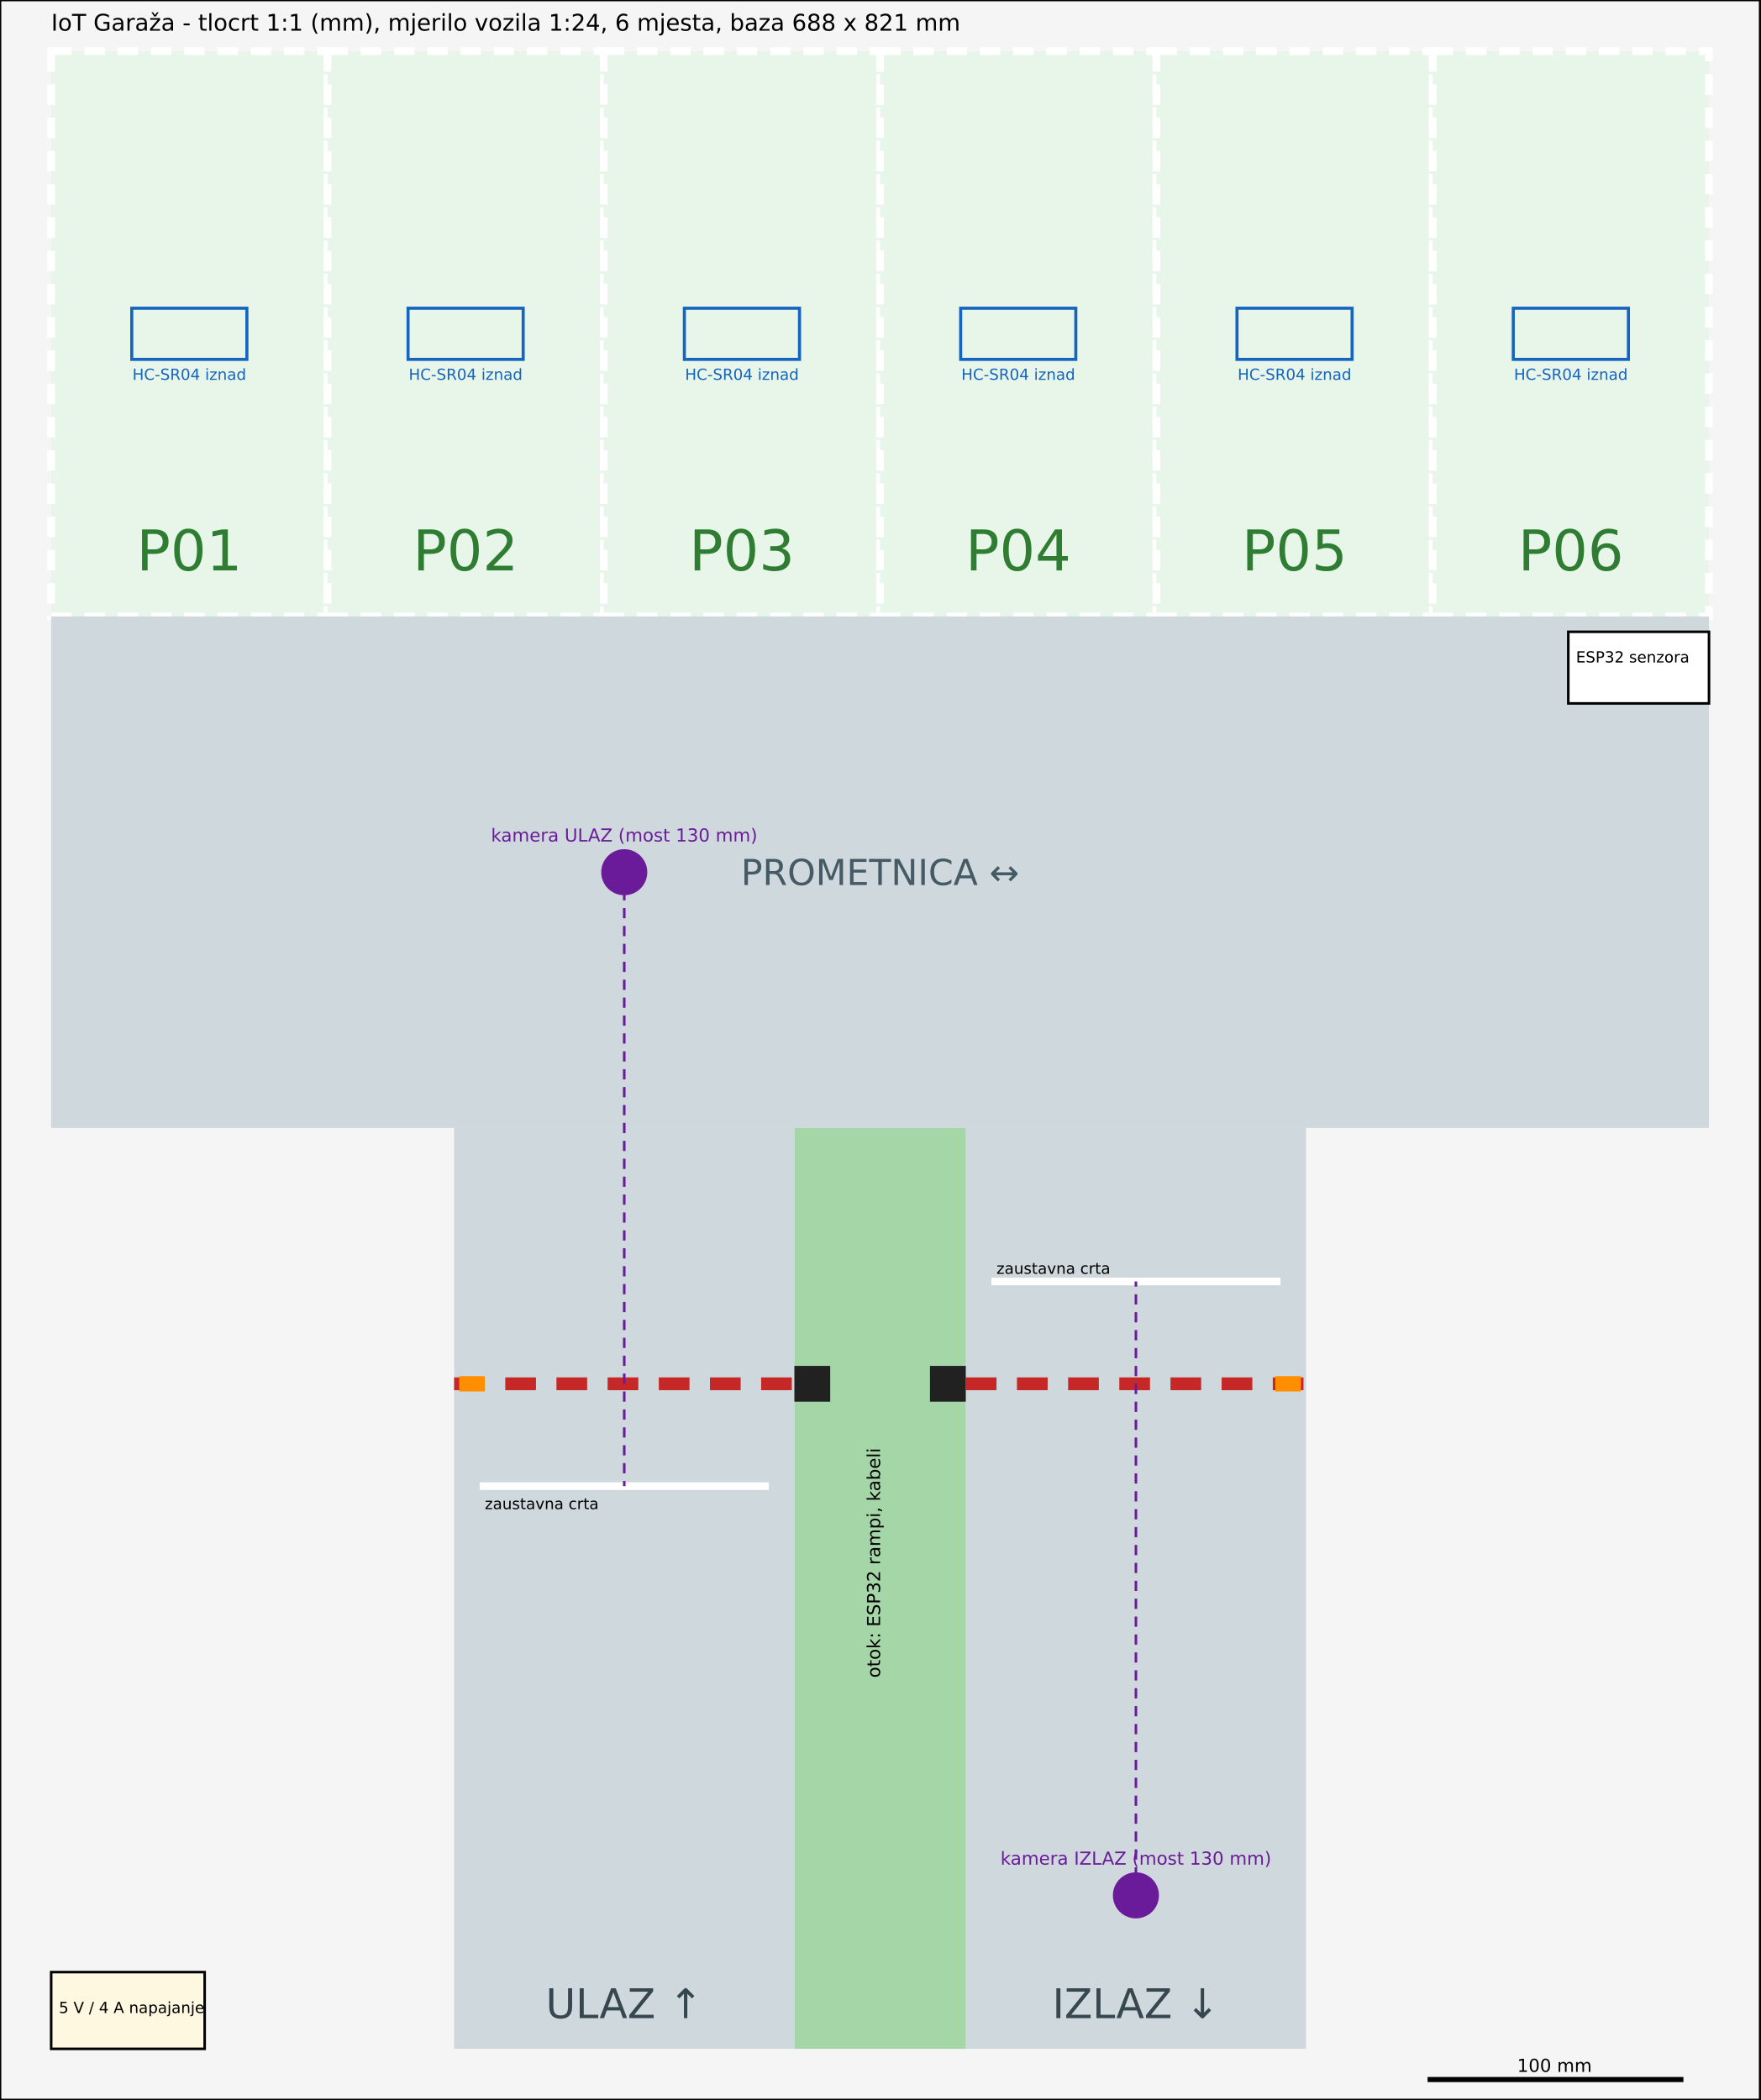
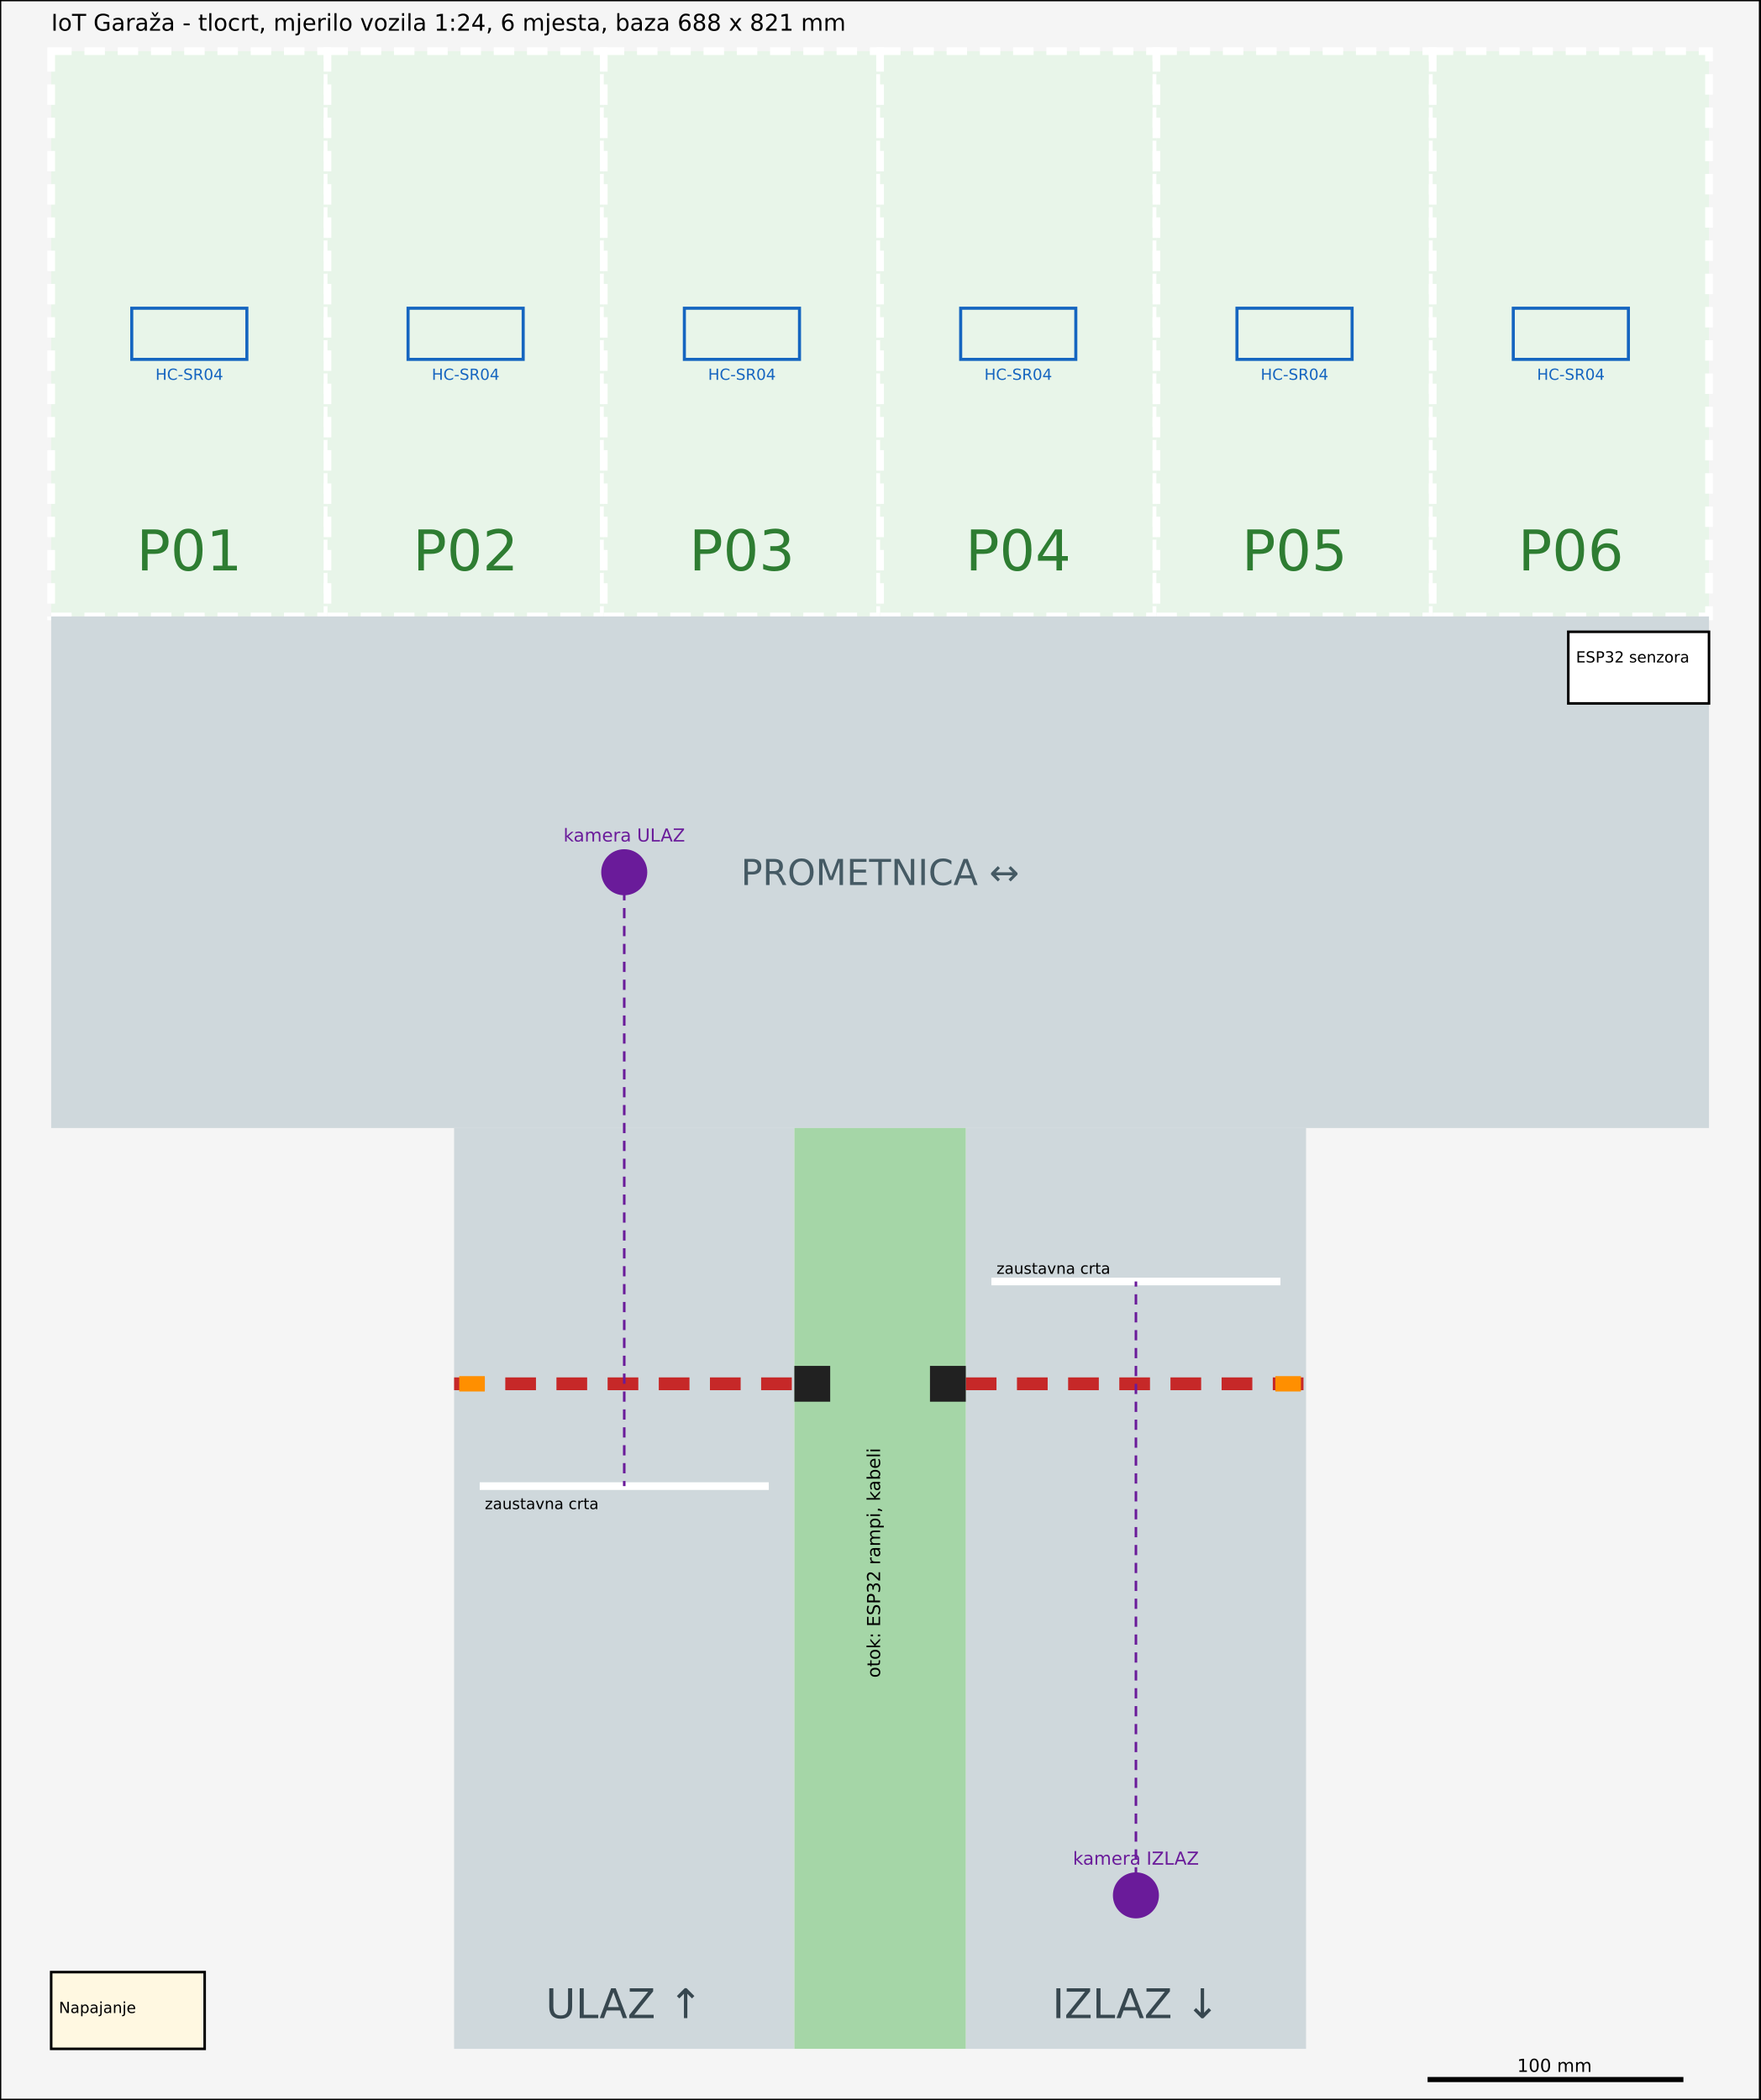
<svg xmlns="http://www.w3.org/2000/svg" width="688mm" height="821mm" viewBox="0 0 688 821" font-family="DejaVu Sans, Arial, sans-serif">
  <rect x="0" y="0" width="688" height="821" fill="#f5f5f5" stroke="#000" stroke-width="1" />
-   <text x="20" y="12" font-size="9">IoT Garaža - tlocrt 1:1 (mm), mjerilo vozila 1:24, 6 mjesta, baza 688 x 821 mm</text>
+   <text x="20" y="12" font-size="9">IoT Garaža - tlocrt, mjerilo vozila 1:24, 6 mjesta, baza 688 x 821 mm</text>
  <rect x="20.0" y="20.0" width="108.0" height="221.0" fill="#e8f5e9" stroke="#fff" stroke-width="3" stroke-dasharray="8,5" />
  <text x="74.0" y="223.0" font-size="22" text-anchor="middle" fill="#2e7d32">P01</text>
  <rect x="51.5" y="120.5" width="45" height="20" fill="none" stroke="#1565c0" stroke-width="1.2" />
-   <text x="74.0" y="148.5" font-size="6" text-anchor="middle" fill="#1565c0">HC-SR04 iznad</text>
+   <text x="74.0" y="148.5" font-size="6" text-anchor="middle" fill="#1565c0">HC-SR04 </text>
  <rect x="128.0" y="20.0" width="108.0" height="221.0" fill="#e8f5e9" stroke="#fff" stroke-width="3" stroke-dasharray="8,5" />
  <text x="182.0" y="223.0" font-size="22" text-anchor="middle" fill="#2e7d32">P02</text>
  <rect x="159.5" y="120.5" width="45" height="20" fill="none" stroke="#1565c0" stroke-width="1.2" />
-   <text x="182.0" y="148.5" font-size="6" text-anchor="middle" fill="#1565c0">HC-SR04 iznad</text>
+   <text x="182.0" y="148.5" font-size="6" text-anchor="middle" fill="#1565c0">HC-SR04 </text>
  <rect x="236.0" y="20.0" width="108.0" height="221.0" fill="#e8f5e9" stroke="#fff" stroke-width="3" stroke-dasharray="8,5" />
  <text x="290.0" y="223.0" font-size="22" text-anchor="middle" fill="#2e7d32">P03</text>
  <rect x="267.5" y="120.5" width="45" height="20" fill="none" stroke="#1565c0" stroke-width="1.2" />
-   <text x="290.0" y="148.5" font-size="6" text-anchor="middle" fill="#1565c0">HC-SR04 iznad</text>
+   <text x="290.0" y="148.5" font-size="6" text-anchor="middle" fill="#1565c0">HC-SR04 </text>
  <rect x="344.0" y="20.0" width="108.0" height="221.0" fill="#e8f5e9" stroke="#fff" stroke-width="3" stroke-dasharray="8,5" />
  <text x="398.0" y="223.0" font-size="22" text-anchor="middle" fill="#2e7d32">P04</text>
  <rect x="375.5" y="120.5" width="45" height="20" fill="none" stroke="#1565c0" stroke-width="1.2" />
-   <text x="398.0" y="148.5" font-size="6" text-anchor="middle" fill="#1565c0">HC-SR04 iznad</text>
+   <text x="398.0" y="148.5" font-size="6" text-anchor="middle" fill="#1565c0">HC-SR04 </text>
  <rect x="452.0" y="20.0" width="108.0" height="221.0" fill="#e8f5e9" stroke="#fff" stroke-width="3" stroke-dasharray="8,5" />
  <text x="506.0" y="223.0" font-size="22" text-anchor="middle" fill="#2e7d32">P05</text>
  <rect x="483.5" y="120.5" width="45" height="20" fill="none" stroke="#1565c0" stroke-width="1.2" />
-   <text x="506.0" y="148.5" font-size="6" text-anchor="middle" fill="#1565c0">HC-SR04 iznad</text>
+   <text x="506.0" y="148.5" font-size="6" text-anchor="middle" fill="#1565c0">HC-SR04 </text>
  <rect x="560.0" y="20.0" width="108.0" height="221.0" fill="#e8f5e9" stroke="#fff" stroke-width="3" stroke-dasharray="8,5" />
  <text x="614.0" y="223.0" font-size="22" text-anchor="middle" fill="#2e7d32">P06</text>
  <rect x="591.5" y="120.5" width="45" height="20" fill="none" stroke="#1565c0" stroke-width="1.2" />
-   <text x="614.0" y="148.5" font-size="6" text-anchor="middle" fill="#1565c0">HC-SR04 iznad</text>
+   <text x="614.0" y="148.5" font-size="6" text-anchor="middle" fill="#1565c0">HC-SR04 </text>
  <rect x="20.0" y="241.0" width="648.0" height="200.0" fill="#cfd8dc" />
  <text x="344.0" y="346.0" font-size="14" text-anchor="middle" fill="#455a64">PROMETNICA  ↔</text>
  <rect x="177.5" y="441.0" width="133.0" height="360.0" fill="#cfd8dc" />
  <text x="244.0" y="789.0" font-size="16" text-anchor="middle" fill="#37474f">ULAZ ↑</text>
  <rect x="377.5" y="441.0" width="133.0" height="360.0" fill="#cfd8dc" />
  <text x="444.0" y="789.0" font-size="16" text-anchor="middle" fill="#37474f">IZLAZ ↓</text>
  <rect x="310.5" y="441.0" width="67.0" height="360.0" fill="#a5d6a7" />
  <text x="344.0" y="611.0" font-size="7" text-anchor="middle" transform="rotate(-90 344.0 611.0)">otok: ESP32 rampi, kabeli</text>
  <line x1="177.5" y1="541.0" x2="310.5" y2="541.0" stroke="#c62828" stroke-width="5" stroke-dasharray="12,8" />
  <rect x="310.5" y="534.0" width="14" height="14" fill="#212121" />
  <line x1="187.5" y1="581.0" x2="300.5" y2="581.0" stroke="#fff" stroke-width="3" />
  <text x="189.5" y="590.0" font-size="6" fill="#000">zaustavna crta</text>
  <rect x="179.5" y="538.0" width="10" height="6" fill="#ff8f00" />
  <line x1="377.5" y1="541.0" x2="510.5" y2="541.0" stroke="#c62828" stroke-width="5" stroke-dasharray="12,8" />
  <rect x="363.5" y="534.0" width="14" height="14" fill="#212121" />
  <line x1="387.5" y1="501.0" x2="500.5" y2="501.0" stroke="#fff" stroke-width="3" />
  <text x="389.5" y="498.0" font-size="6" fill="#000">zaustavna crta</text>
  <rect x="498.5" y="538.0" width="10" height="6" fill="#ff8f00" />
  <circle cx="244.0" cy="341.0" r="9" fill="#6a1b9a" />
-   <text x="244.0" y="329.0" font-size="7" text-anchor="middle" fill="#6a1b9a">kamera ULAZ (most 130 mm)</text>
+   <text x="244.0" y="329.0" font-size="7" text-anchor="middle" fill="#6a1b9a">kamera ULAZ</text>
  <line x1="244.0" y1="341.0" x2="244.0" y2="581.0" stroke="#6a1b9a" stroke-width="1" stroke-dasharray="4,3" />
  <circle cx="444.0" cy="741.0" r="9" fill="#6a1b9a" />
-   <text x="444.0" y="729.0" font-size="7" text-anchor="middle" fill="#6a1b9a">kamera IZLAZ (most 130 mm)</text>
+   <text x="444.0" y="729.0" font-size="7" text-anchor="middle" fill="#6a1b9a">kamera IZLAZ</text>
  <line x1="444.0" y1="741.0" x2="444.0" y2="501.0" stroke="#6a1b9a" stroke-width="1" stroke-dasharray="4,3" />
  <rect x="613" y="247" width="55" height="28" fill="#fff" stroke="#000" />
  <text x="616" y="259" font-size="6">ESP32 senzora</text>
  <rect x="20" y="771" width="60" height="30" fill="#fff8e1" stroke="#000" />
-   <text x="23" y="787" font-size="6">5 V / 4 A napajanje</text>
+   <text x="23" y="787" font-size="6">Napajanje</text>
  <line x1="558" y1="813" x2="658" y2="813" stroke="#000" stroke-width="2" />
  <text x="593" y="810" font-size="7">100 mm</text>
</svg>
